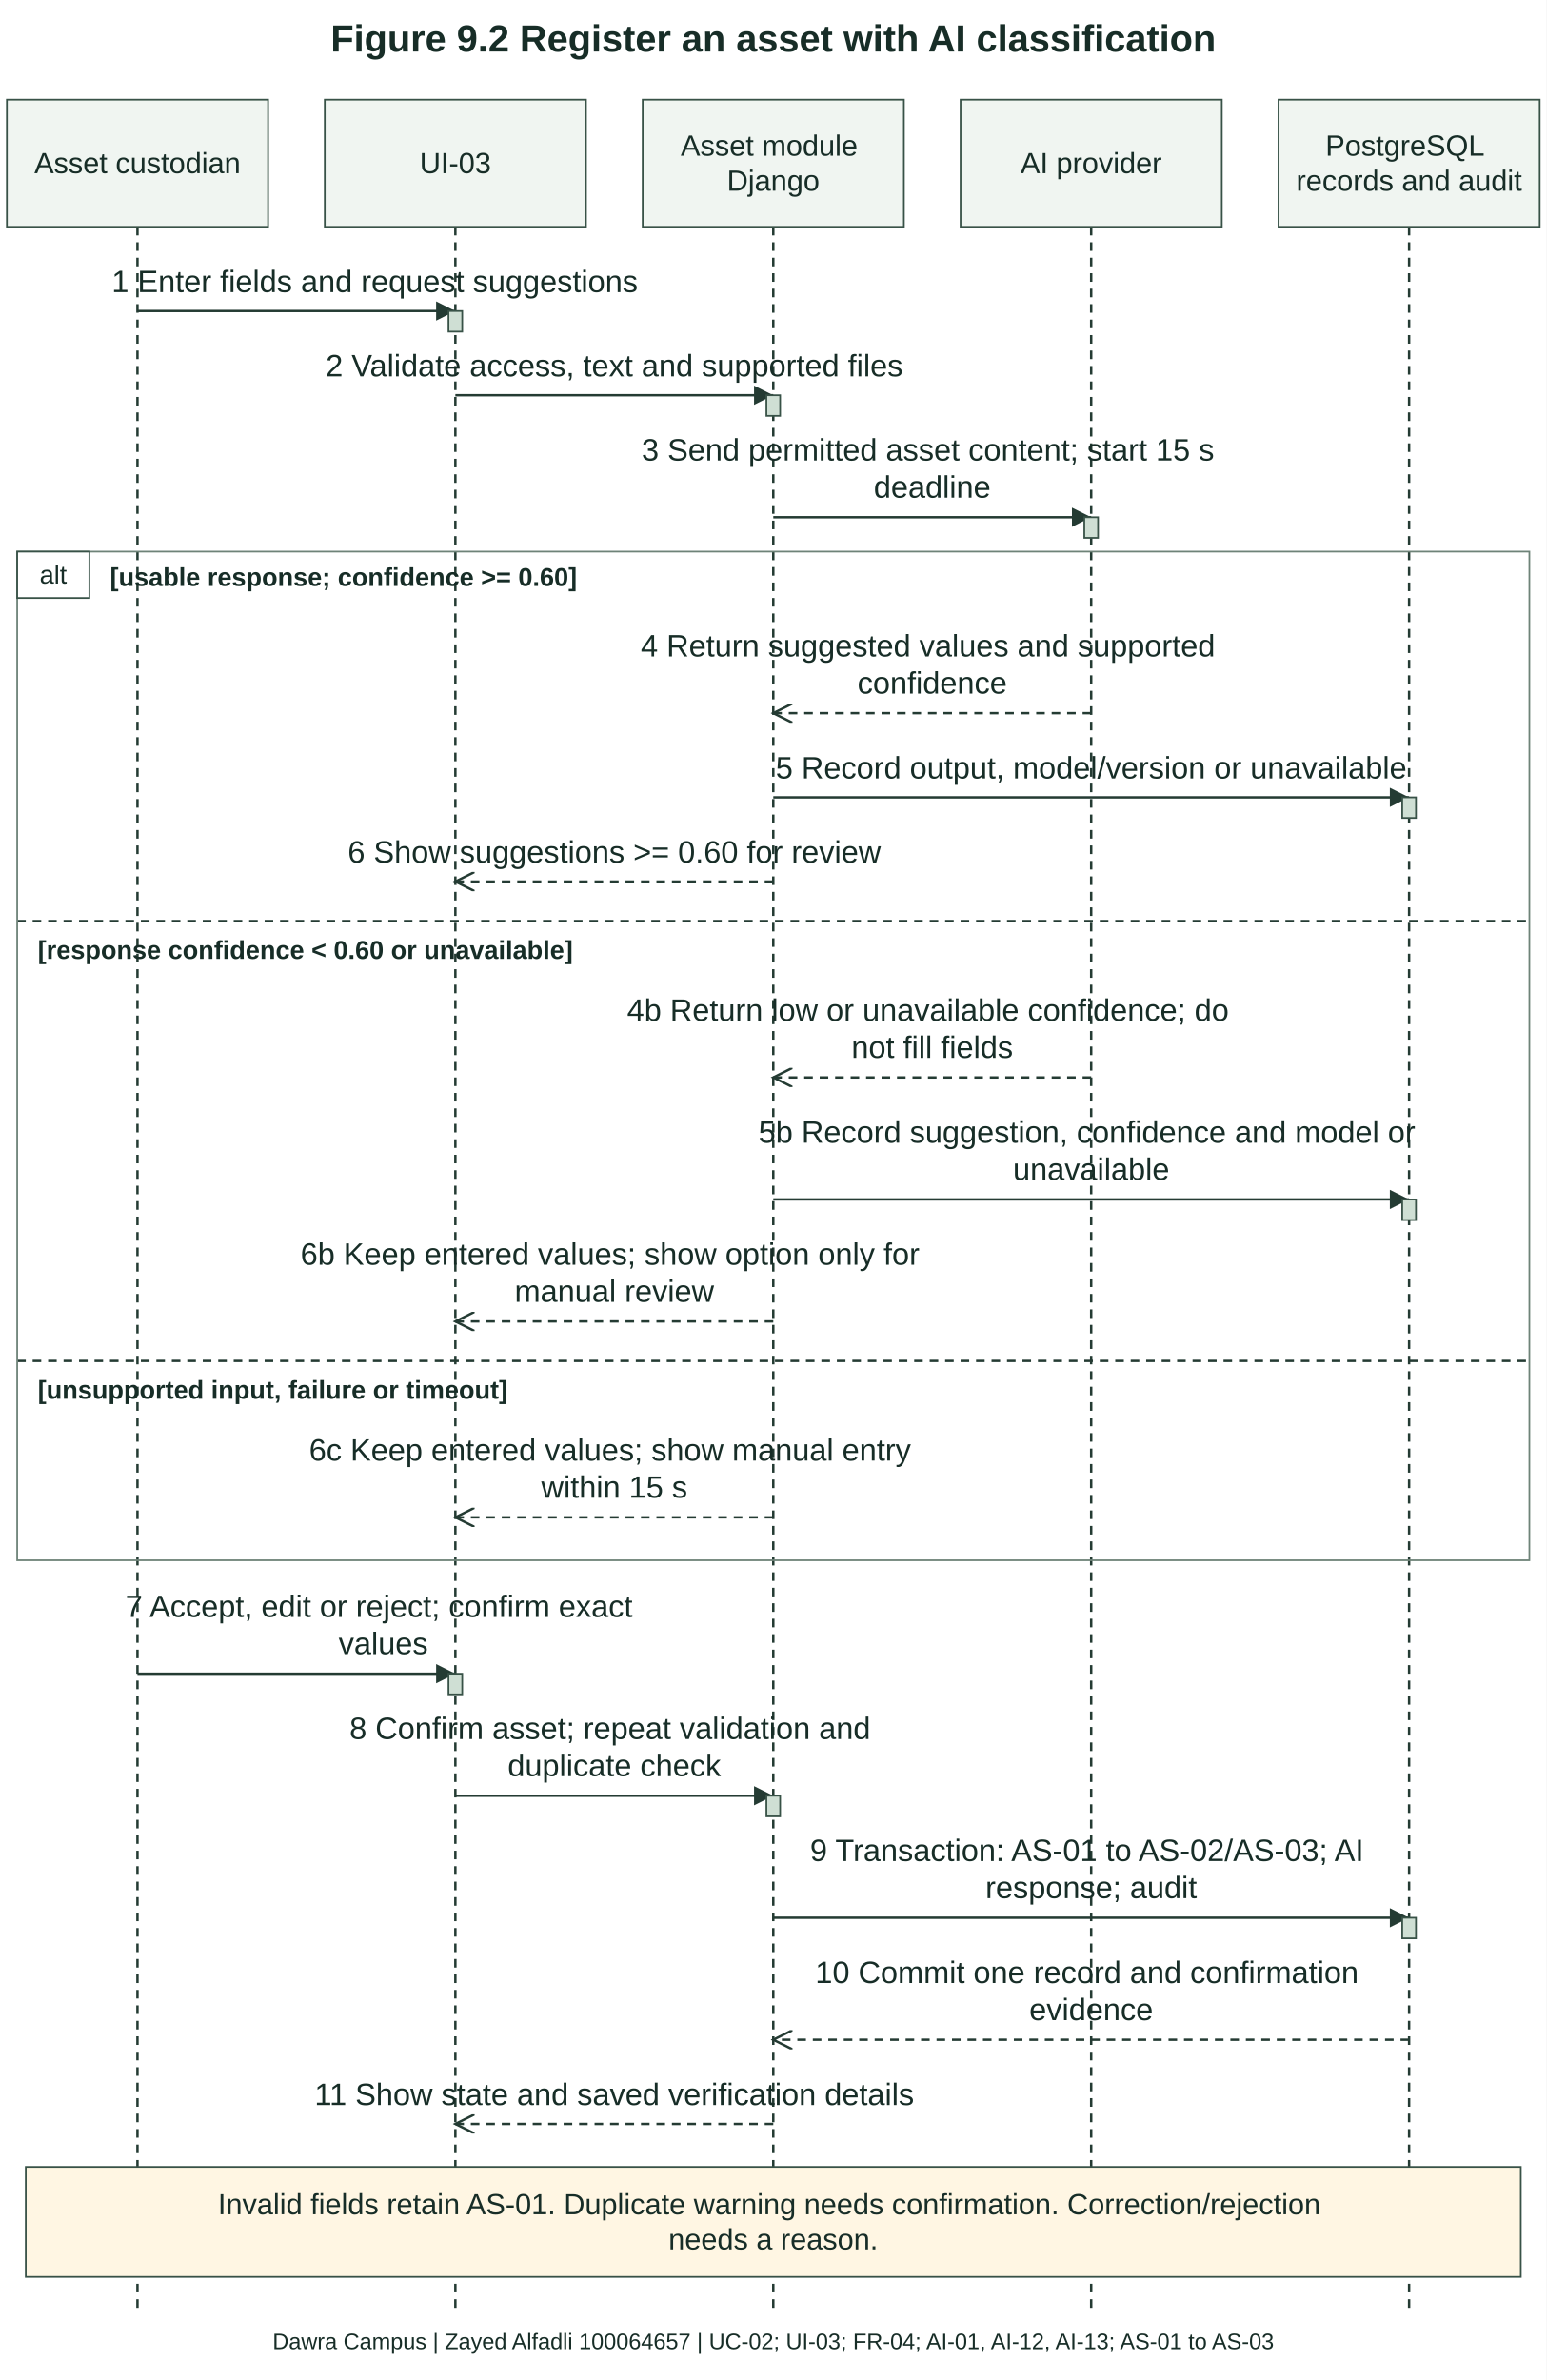
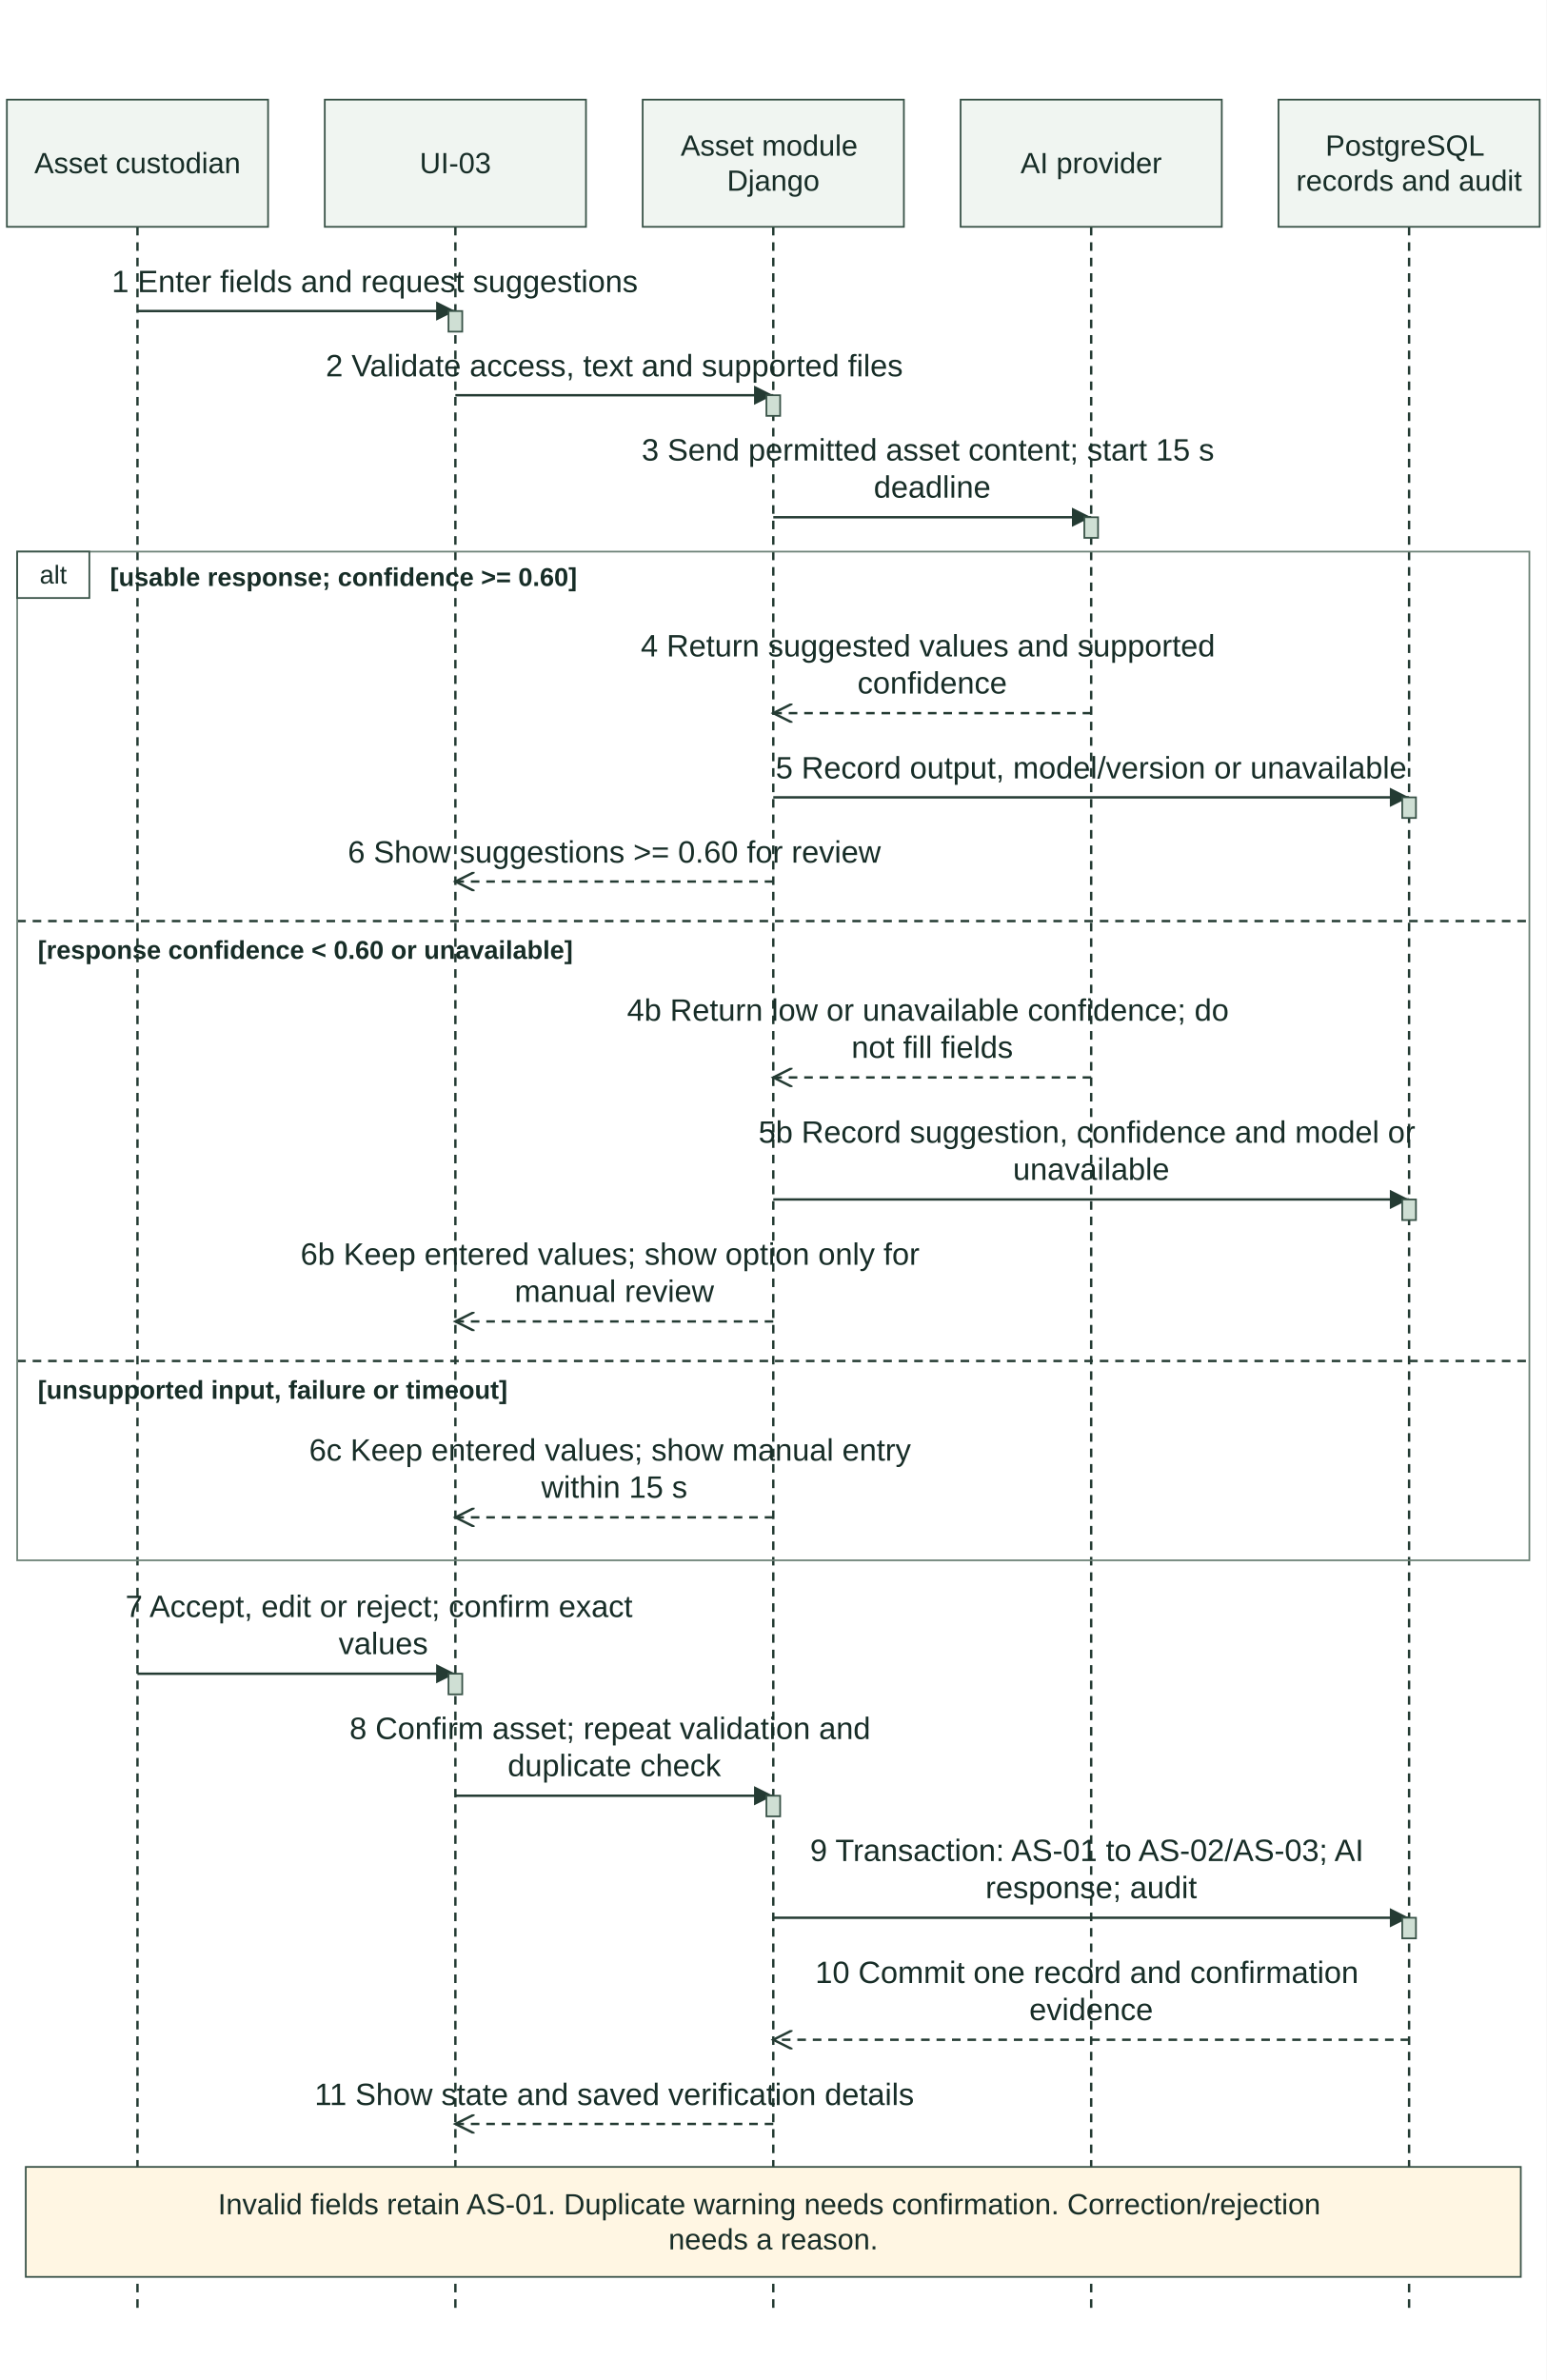
<svg xmlns="http://www.w3.org/2000/svg" width="900" height="1385" viewBox="0 0 900 1385">
  <defs>
    <marker id="arrow" markerWidth="9" markerHeight="8" refX="8" refY="4" orient="auto">
      <path d="M0,0 L8,4 L0,8 Z" fill="#243b33" />
    </marker>
    <marker id="open" markerWidth="9" markerHeight="8" refX="8" refY="4" orient="auto">
      <path d="M0,0 L8,4 L0,8" fill="none" stroke="#243b33" />
    </marker>
  </defs>
  <rect width="100%" height="100%" fill="white" />
  <polyline points="80,181 265,181" fill="none" stroke="#243b33" stroke-width="1.4" marker-end="url(#arrow)" />
  <polyline points="265,230 450,230" fill="none" stroke="#243b33" stroke-width="1.4" marker-end="url(#arrow)" />
  <polyline points="450,301 635,301" fill="none" stroke="#243b33" stroke-width="1.4" marker-end="url(#arrow)" />
  <polyline points="635,415 450,415" fill="none" stroke="#243b33" stroke-width="1.4" stroke-dasharray="5 4" marker-end="url(#open)" />
  <polyline points="450,464 820,464" fill="none" stroke="#243b33" stroke-width="1.4" marker-end="url(#arrow)" />
  <polyline points="450,513 265,513" fill="none" stroke="#243b33" stroke-width="1.4" stroke-dasharray="5 4" marker-end="url(#open)" />
  <polyline points="10,536 890,536" fill="none" stroke="#243b33" stroke-width="1.4" stroke-dasharray="5 4" />
  <polyline points="635,627 450,627" fill="none" stroke="#243b33" stroke-width="1.4" stroke-dasharray="5 4" marker-end="url(#open)" />
  <polyline points="450,698 820,698" fill="none" stroke="#243b33" stroke-width="1.4" marker-end="url(#arrow)" />
  <polyline points="450,769 265,769" fill="none" stroke="#243b33" stroke-width="1.4" stroke-dasharray="5 4" marker-end="url(#open)" />
  <polyline points="10,792 890,792" fill="none" stroke="#243b33" stroke-width="1.4" stroke-dasharray="5 4" />
  <polyline points="450,883 265,883" fill="none" stroke="#243b33" stroke-width="1.4" stroke-dasharray="5 4" marker-end="url(#open)" />
  <polyline points="80,974 265,974" fill="none" stroke="#243b33" stroke-width="1.4" marker-end="url(#arrow)" />
  <polyline points="265,1045 450,1045" fill="none" stroke="#243b33" stroke-width="1.4" marker-end="url(#arrow)" />
  <polyline points="450,1116 820,1116" fill="none" stroke="#243b33" stroke-width="1.4" marker-end="url(#arrow)" />
  <polyline points="820,1187 450,1187" fill="none" stroke="#243b33" stroke-width="1.4" stroke-dasharray="5 4" marker-end="url(#open)" />
  <polyline points="450,1236 265,1236" fill="none" stroke="#243b33" stroke-width="1.4" stroke-dasharray="5 4" marker-end="url(#open)" />
  <polyline points="80,132 80,1345" fill="none" stroke="#243b33" stroke-width="1.4" stroke-dasharray="5 4" />
  <polyline points="265,132 265,1345" fill="none" stroke="#243b33" stroke-width="1.4" stroke-dasharray="5 4" />
  <polyline points="450,132 450,1345" fill="none" stroke="#243b33" stroke-width="1.4" stroke-dasharray="5 4" />
  <polyline points="635,132 635,1345" fill="none" stroke="#243b33" stroke-width="1.4" stroke-dasharray="5 4" />
  <polyline points="820,132 820,1345" fill="none" stroke="#243b33" stroke-width="1.4" stroke-dasharray="5 4" />
-   <text x="450.0" y="30" text-anchor="middle" font-family="Arial,sans-serif" font-size="22" font-weight="bold" fill="#172d27">
-     <tspan x="450.0" dy="0">Figure 9.2 Register an asset with AI classification</tspan>
-   </text>
  <rect x="4" y="58" width="152" height="74" rx="0" fill="#f0f5f1" stroke="#385247" />
  <text x="80.0" y="100.78" text-anchor="middle" font-family="Arial,sans-serif" font-size="17" font-weight="normal" fill="#172d27">
    <tspan x="80.0" dy="0">Asset custodian</tspan>
  </text>
  <rect x="189" y="58" width="152" height="74" rx="0" fill="#f0f5f1" stroke="#385247" />
  <text x="265.0" y="100.78" text-anchor="middle" font-family="Arial,sans-serif" font-size="17" font-weight="normal" fill="#172d27">
    <tspan x="265.0" dy="0">UI-03</tspan>
  </text>
  <rect x="374" y="58" width="152" height="74" rx="0" fill="#f0f5f1" stroke="#385247" />
  <text x="450.0" y="90.58" text-anchor="middle" font-family="Arial,sans-serif" font-size="17" font-weight="normal" fill="#172d27">
    <tspan x="450.0" dy="0">Asset module</tspan>
    <tspan x="450.0" dy="20.4">Django</tspan>
  </text>
  <rect x="559" y="58" width="152" height="74" rx="0" fill="#f0f5f1" stroke="#385247" />
  <text x="635.0" y="100.78" text-anchor="middle" font-family="Arial,sans-serif" font-size="17" font-weight="normal" fill="#172d27">
    <tspan x="635.0" dy="0">AI provider</tspan>
  </text>
  <rect x="744" y="58" width="152" height="74" rx="0" fill="#f0f5f1" stroke="#385247" />
  <text x="820.0" y="90.58" text-anchor="middle" font-family="Arial,sans-serif" font-size="17" font-weight="normal" fill="#172d27">
    <tspan x="820.0" dy="0">PostgreSQL</tspan>
    <tspan x="820.0" dy="20.4">records and audit</tspan>
  </text>
  <text x="218.1" y="170" text-anchor="middle" font-family="Arial,sans-serif" font-size="18" font-weight="normal" fill="#172d27">
    <tspan x="218.1" dy="0">1 Enter fields and request suggestions</tspan>
  </text>
  <rect x="261" y="181" width="8" height="12" rx="0" fill="#cfdfd4" stroke="#385247" />
  <text x="265.0" y="192.44" text-anchor="middle" font-family="Arial,sans-serif" font-size="16" font-weight="normal" fill="#172d27">
    <tspan x="265.0" dy="0" />
  </text>
  <text x="357.5" y="219" text-anchor="middle" font-family="Arial,sans-serif" font-size="18" font-weight="normal" fill="#172d27">
    <tspan x="357.5" dy="0">2 Validate access, text and supported files</tspan>
  </text>
  <rect x="446" y="230" width="8" height="12" rx="0" fill="#cfdfd4" stroke="#385247" />
  <text x="450.0" y="241.44" text-anchor="middle" font-family="Arial,sans-serif" font-size="16" font-weight="normal" fill="#172d27">
    <tspan x="450.0" dy="0" />
  </text>
  <text x="542.5" y="268" text-anchor="middle" font-family="Arial,sans-serif" font-size="18" font-weight="normal" fill="#172d27">
    <tspan x="542.5" dy="0">3 Send permitted asset content; start 15 s</tspan>
    <tspan x="542.5" dy="21.6">deadline</tspan>
  </text>
  <rect x="631" y="301" width="8" height="12" rx="0" fill="#cfdfd4" stroke="#385247" />
  <text x="635.0" y="312.44" text-anchor="middle" font-family="Arial,sans-serif" font-size="16" font-weight="normal" fill="#172d27">
    <tspan x="635.0" dy="0" />
  </text>
  <text x="542.5" y="382" text-anchor="middle" font-family="Arial,sans-serif" font-size="18" font-weight="normal" fill="#172d27">
    <tspan x="542.5" dy="0">4 Return suggested values and supported</tspan>
    <tspan x="542.5" dy="21.6">confidence</tspan>
  </text>
  <text x="635.0" y="453" text-anchor="middle" font-family="Arial,sans-serif" font-size="18" font-weight="normal" fill="#172d27">
    <tspan x="635.0" dy="0">5 Record output, model/version or unavailable</tspan>
  </text>
  <rect x="816" y="464" width="8" height="12" rx="0" fill="#cfdfd4" stroke="#385247" />
  <text x="820.0" y="475.44" text-anchor="middle" font-family="Arial,sans-serif" font-size="16" font-weight="normal" fill="#172d27">
    <tspan x="820.0" dy="0" />
  </text>
  <text x="357.5" y="502" text-anchor="middle" font-family="Arial,sans-serif" font-size="18" font-weight="normal" fill="#172d27">
    <tspan x="357.5" dy="0">6 Show suggestions &gt;= 0.60 for review</tspan>
  </text>
  <text x="22" y="558" text-anchor="start" font-family="Arial,sans-serif" font-size="15" font-weight="bold" fill="#172d27">
    <tspan x="22" dy="0">[response confidence &lt; 0.60 or unavailable]</tspan>
  </text>
  <text x="542.5" y="594" text-anchor="middle" font-family="Arial,sans-serif" font-size="18" font-weight="normal" fill="#172d27">
    <tspan x="542.5" dy="0">4b Return low or unavailable confidence; do</tspan>
    <tspan x="542.5" dy="21.6">not fill fields</tspan>
  </text>
  <text x="635.0" y="665" text-anchor="middle" font-family="Arial,sans-serif" font-size="18" font-weight="normal" fill="#172d27">
    <tspan x="635.0" dy="0">5b Record suggestion, confidence and model or</tspan>
    <tspan x="635.0" dy="21.6">unavailable</tspan>
  </text>
  <rect x="816" y="698" width="8" height="12" rx="0" fill="#cfdfd4" stroke="#385247" />
  <text x="820.0" y="709.44" text-anchor="middle" font-family="Arial,sans-serif" font-size="16" font-weight="normal" fill="#172d27">
    <tspan x="820.0" dy="0" />
  </text>
  <text x="357.5" y="736" text-anchor="middle" font-family="Arial,sans-serif" font-size="18" font-weight="normal" fill="#172d27">
    <tspan x="357.5" dy="0">6b Keep entered values; show option only for</tspan>
    <tspan x="357.5" dy="21.6">manual review</tspan>
  </text>
  <text x="22" y="814" text-anchor="start" font-family="Arial,sans-serif" font-size="15" font-weight="bold" fill="#172d27">
    <tspan x="22" dy="0">[unsupported input, failure or timeout]</tspan>
  </text>
  <text x="357.5" y="850" text-anchor="middle" font-family="Arial,sans-serif" font-size="18" font-weight="normal" fill="#172d27">
    <tspan x="357.5" dy="0">6c Keep entered values; show manual entry</tspan>
    <tspan x="357.5" dy="21.6">within 15 s</tspan>
  </text>
  <rect x="10" y="321" width="880" height="587" fill="none" stroke="#6e8378" />
  <rect x="10" y="321" width="42" height="27" rx="0" fill="white" stroke="#385247" />
  <text x="31.0" y="339.6" text-anchor="middle" font-family="Arial,sans-serif" font-size="15" font-weight="normal" fill="#172d27">
    <tspan x="31.0" dy="0">alt</tspan>
  </text>
  <text x="64" y="341" text-anchor="start" font-family="Arial,sans-serif" font-size="15" font-weight="bold" fill="#172d27">
    <tspan x="64" dy="0">[usable response; confidence &gt;= 0.60]</tspan>
  </text>
  <text x="223.05" y="941" text-anchor="middle" font-family="Arial,sans-serif" font-size="18" font-weight="normal" fill="#172d27">
    <tspan x="223.05" dy="0">7 Accept, edit or reject; confirm exact</tspan>
    <tspan x="223.05" dy="21.6">values</tspan>
  </text>
  <rect x="261" y="974" width="8" height="12" rx="0" fill="#cfdfd4" stroke="#385247" />
  <text x="265.0" y="985.44" text-anchor="middle" font-family="Arial,sans-serif" font-size="16" font-weight="normal" fill="#172d27">
    <tspan x="265.0" dy="0" />
  </text>
  <text x="357.5" y="1012" text-anchor="middle" font-family="Arial,sans-serif" font-size="18" font-weight="normal" fill="#172d27">
    <tspan x="357.5" dy="0">8 Confirm asset; repeat validation and</tspan>
    <tspan x="357.5" dy="21.6">duplicate check</tspan>
  </text>
  <rect x="446" y="1045" width="8" height="12" rx="0" fill="#cfdfd4" stroke="#385247" />
  <text x="450.0" y="1056.44" text-anchor="middle" font-family="Arial,sans-serif" font-size="16" font-weight="normal" fill="#172d27">
    <tspan x="450.0" dy="0" />
  </text>
  <text x="635.0" y="1083" text-anchor="middle" font-family="Arial,sans-serif" font-size="18" font-weight="normal" fill="#172d27">
    <tspan x="635.0" dy="0">9 Transaction: AS-01 to AS-02/AS-03; AI</tspan>
    <tspan x="635.0" dy="21.6">response; audit</tspan>
  </text>
  <rect x="816" y="1116" width="8" height="12" rx="0" fill="#cfdfd4" stroke="#385247" />
  <text x="820.0" y="1127.44" text-anchor="middle" font-family="Arial,sans-serif" font-size="16" font-weight="normal" fill="#172d27">
    <tspan x="820.0" dy="0" />
  </text>
  <text x="635.0" y="1154" text-anchor="middle" font-family="Arial,sans-serif" font-size="18" font-weight="normal" fill="#172d27">
    <tspan x="635.0" dy="0">10 Commit one record and confirmation</tspan>
    <tspan x="635.0" dy="21.6">evidence</tspan>
  </text>
  <text x="357.5" y="1225" text-anchor="middle" font-family="Arial,sans-serif" font-size="18" font-weight="normal" fill="#172d27">
    <tspan x="357.5" dy="0">11 Show state and saved verification details</tspan>
  </text>
  <rect x="15" y="1261" width="870" height="64" rx="0" fill="#fff6e3" stroke="#385247" />
  <text x="450.0" y="1288.58" text-anchor="middle" font-family="Arial,sans-serif" font-size="17" font-weight="normal" fill="#172d27">
    <tspan x="450.0" dy="0">Invalid fields retain AS-01. Duplicate warning needs confirmation. Correction/rejection</tspan>
    <tspan x="450.0" dy="20.4">needs a reason.</tspan>
  </text>
-   <text x="450.0" y="1367" text-anchor="middle" font-family="Arial,sans-serif" font-size="13" font-weight="normal" fill="#172d27">
-     <tspan x="450.0" dy="0">Dawra Campus | Zayed Alfadli 100064657 | UC-02; UI-03; FR-04; AI-01, AI-12, AI-13; AS-01 to AS-03</tspan>
-   </text>
</svg>
